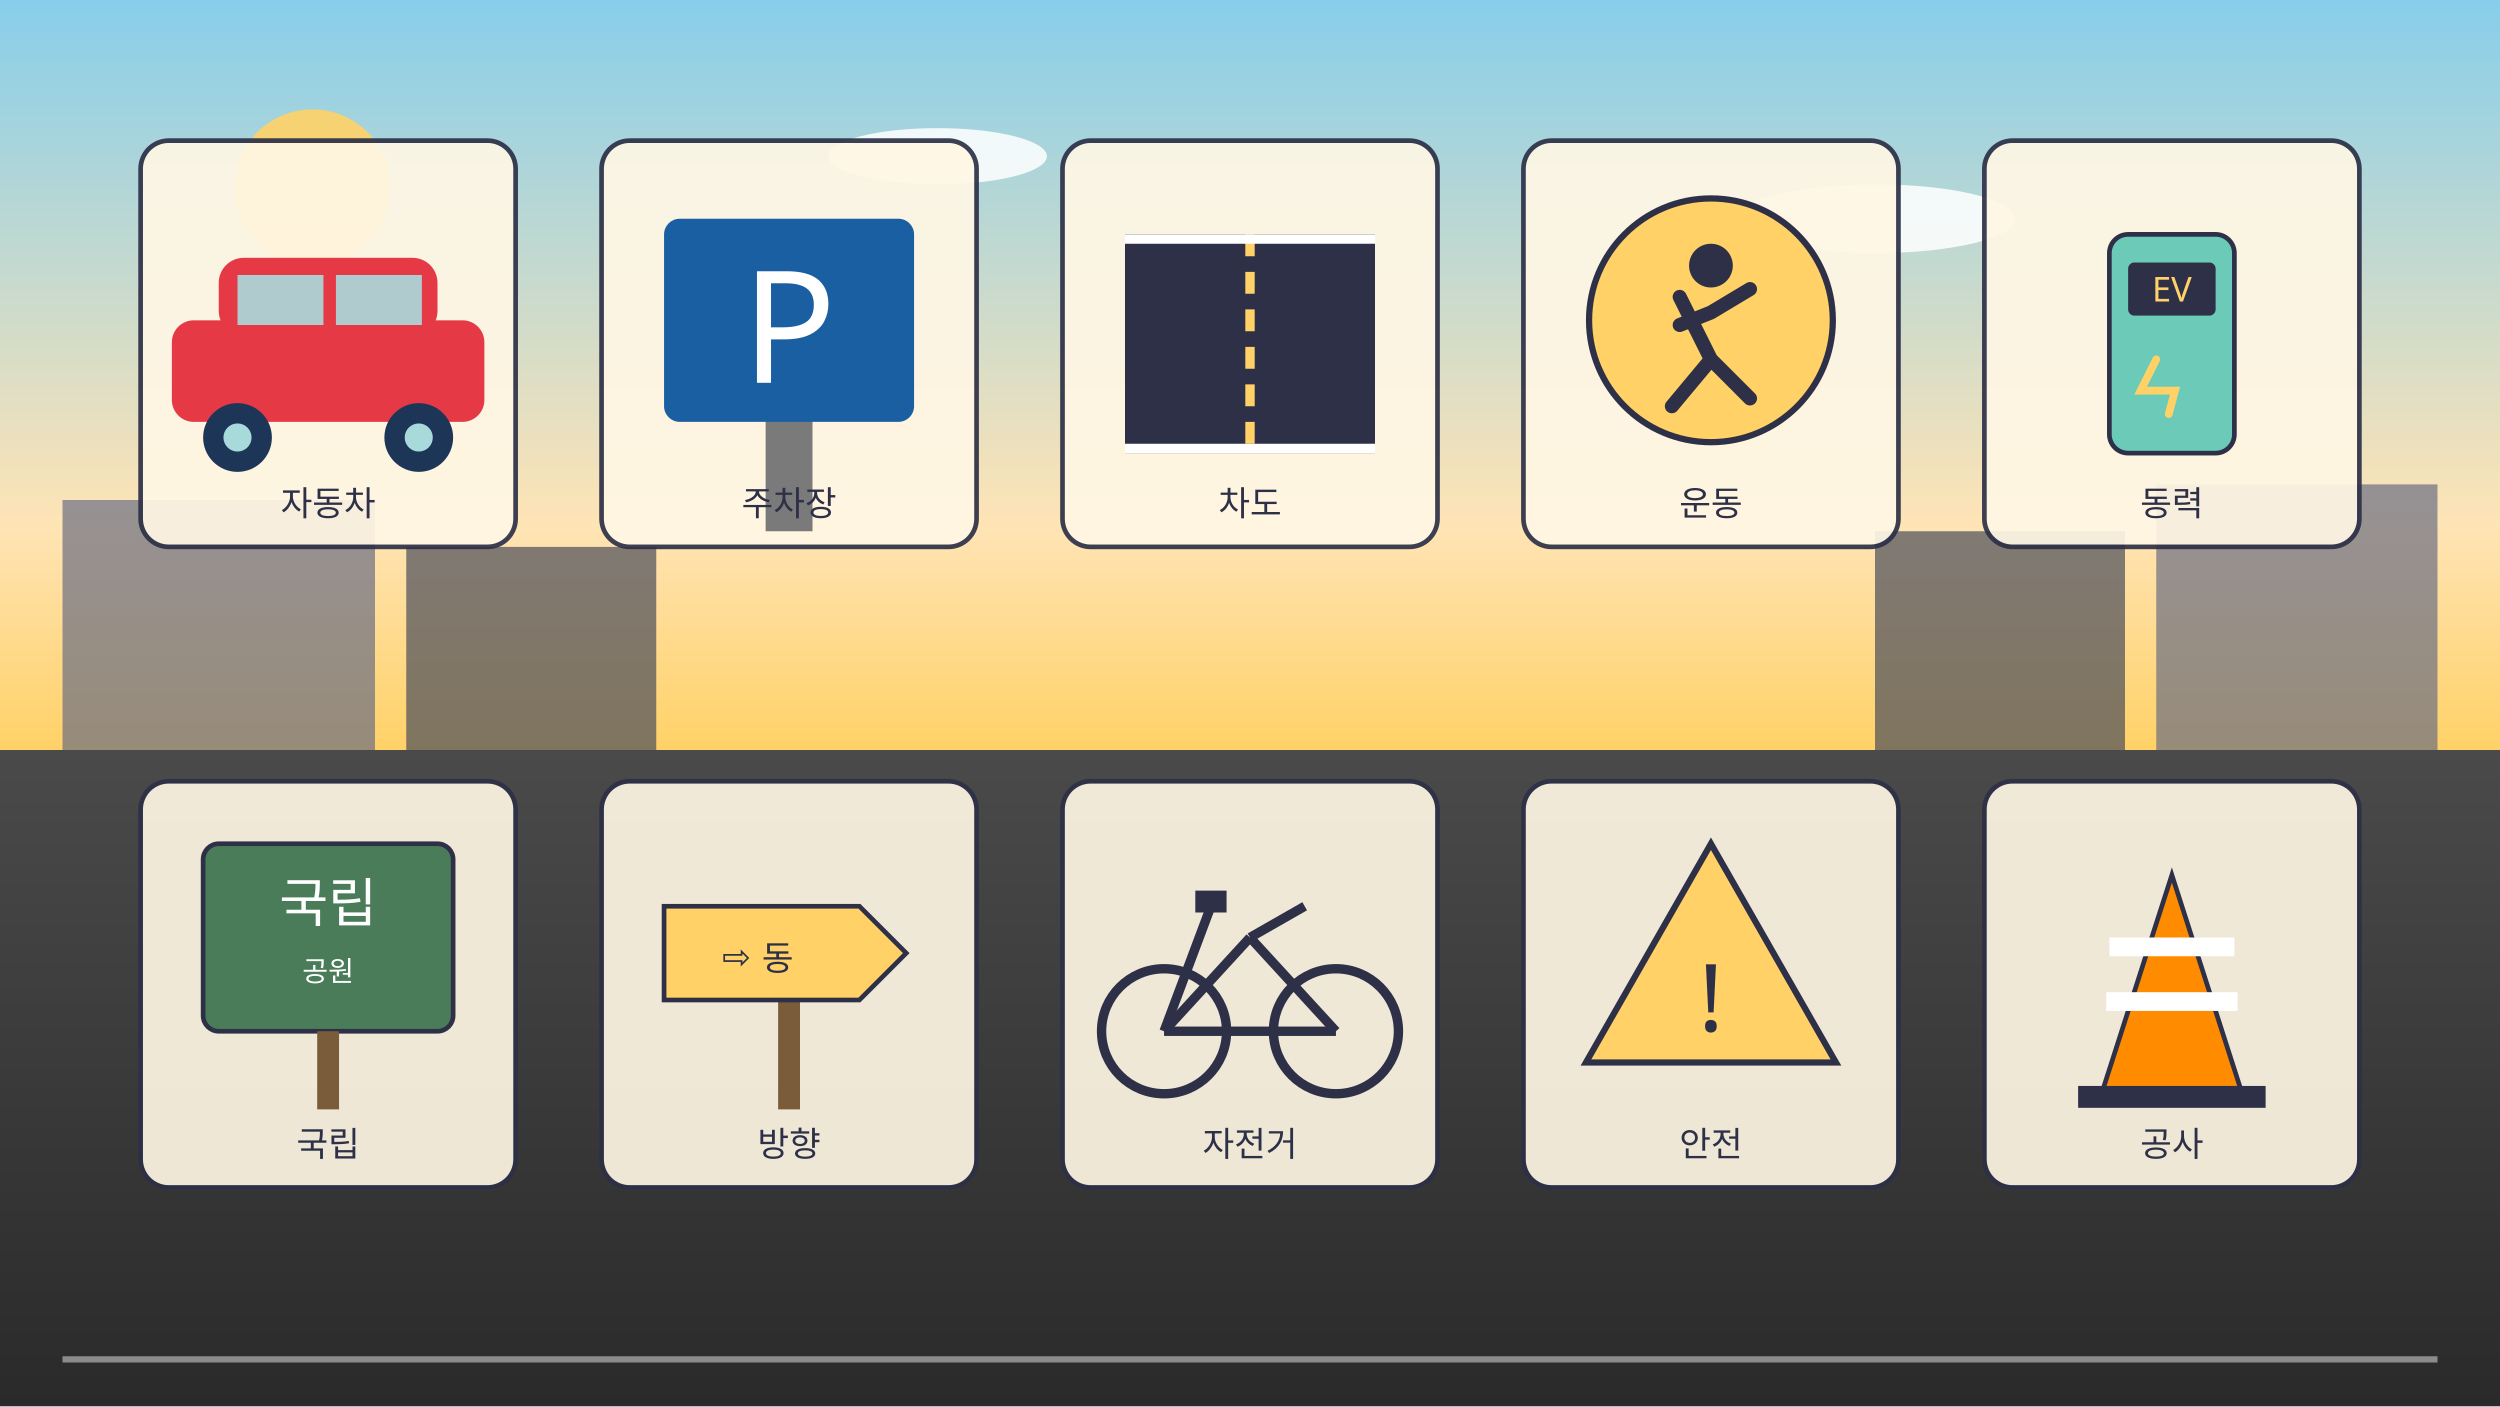
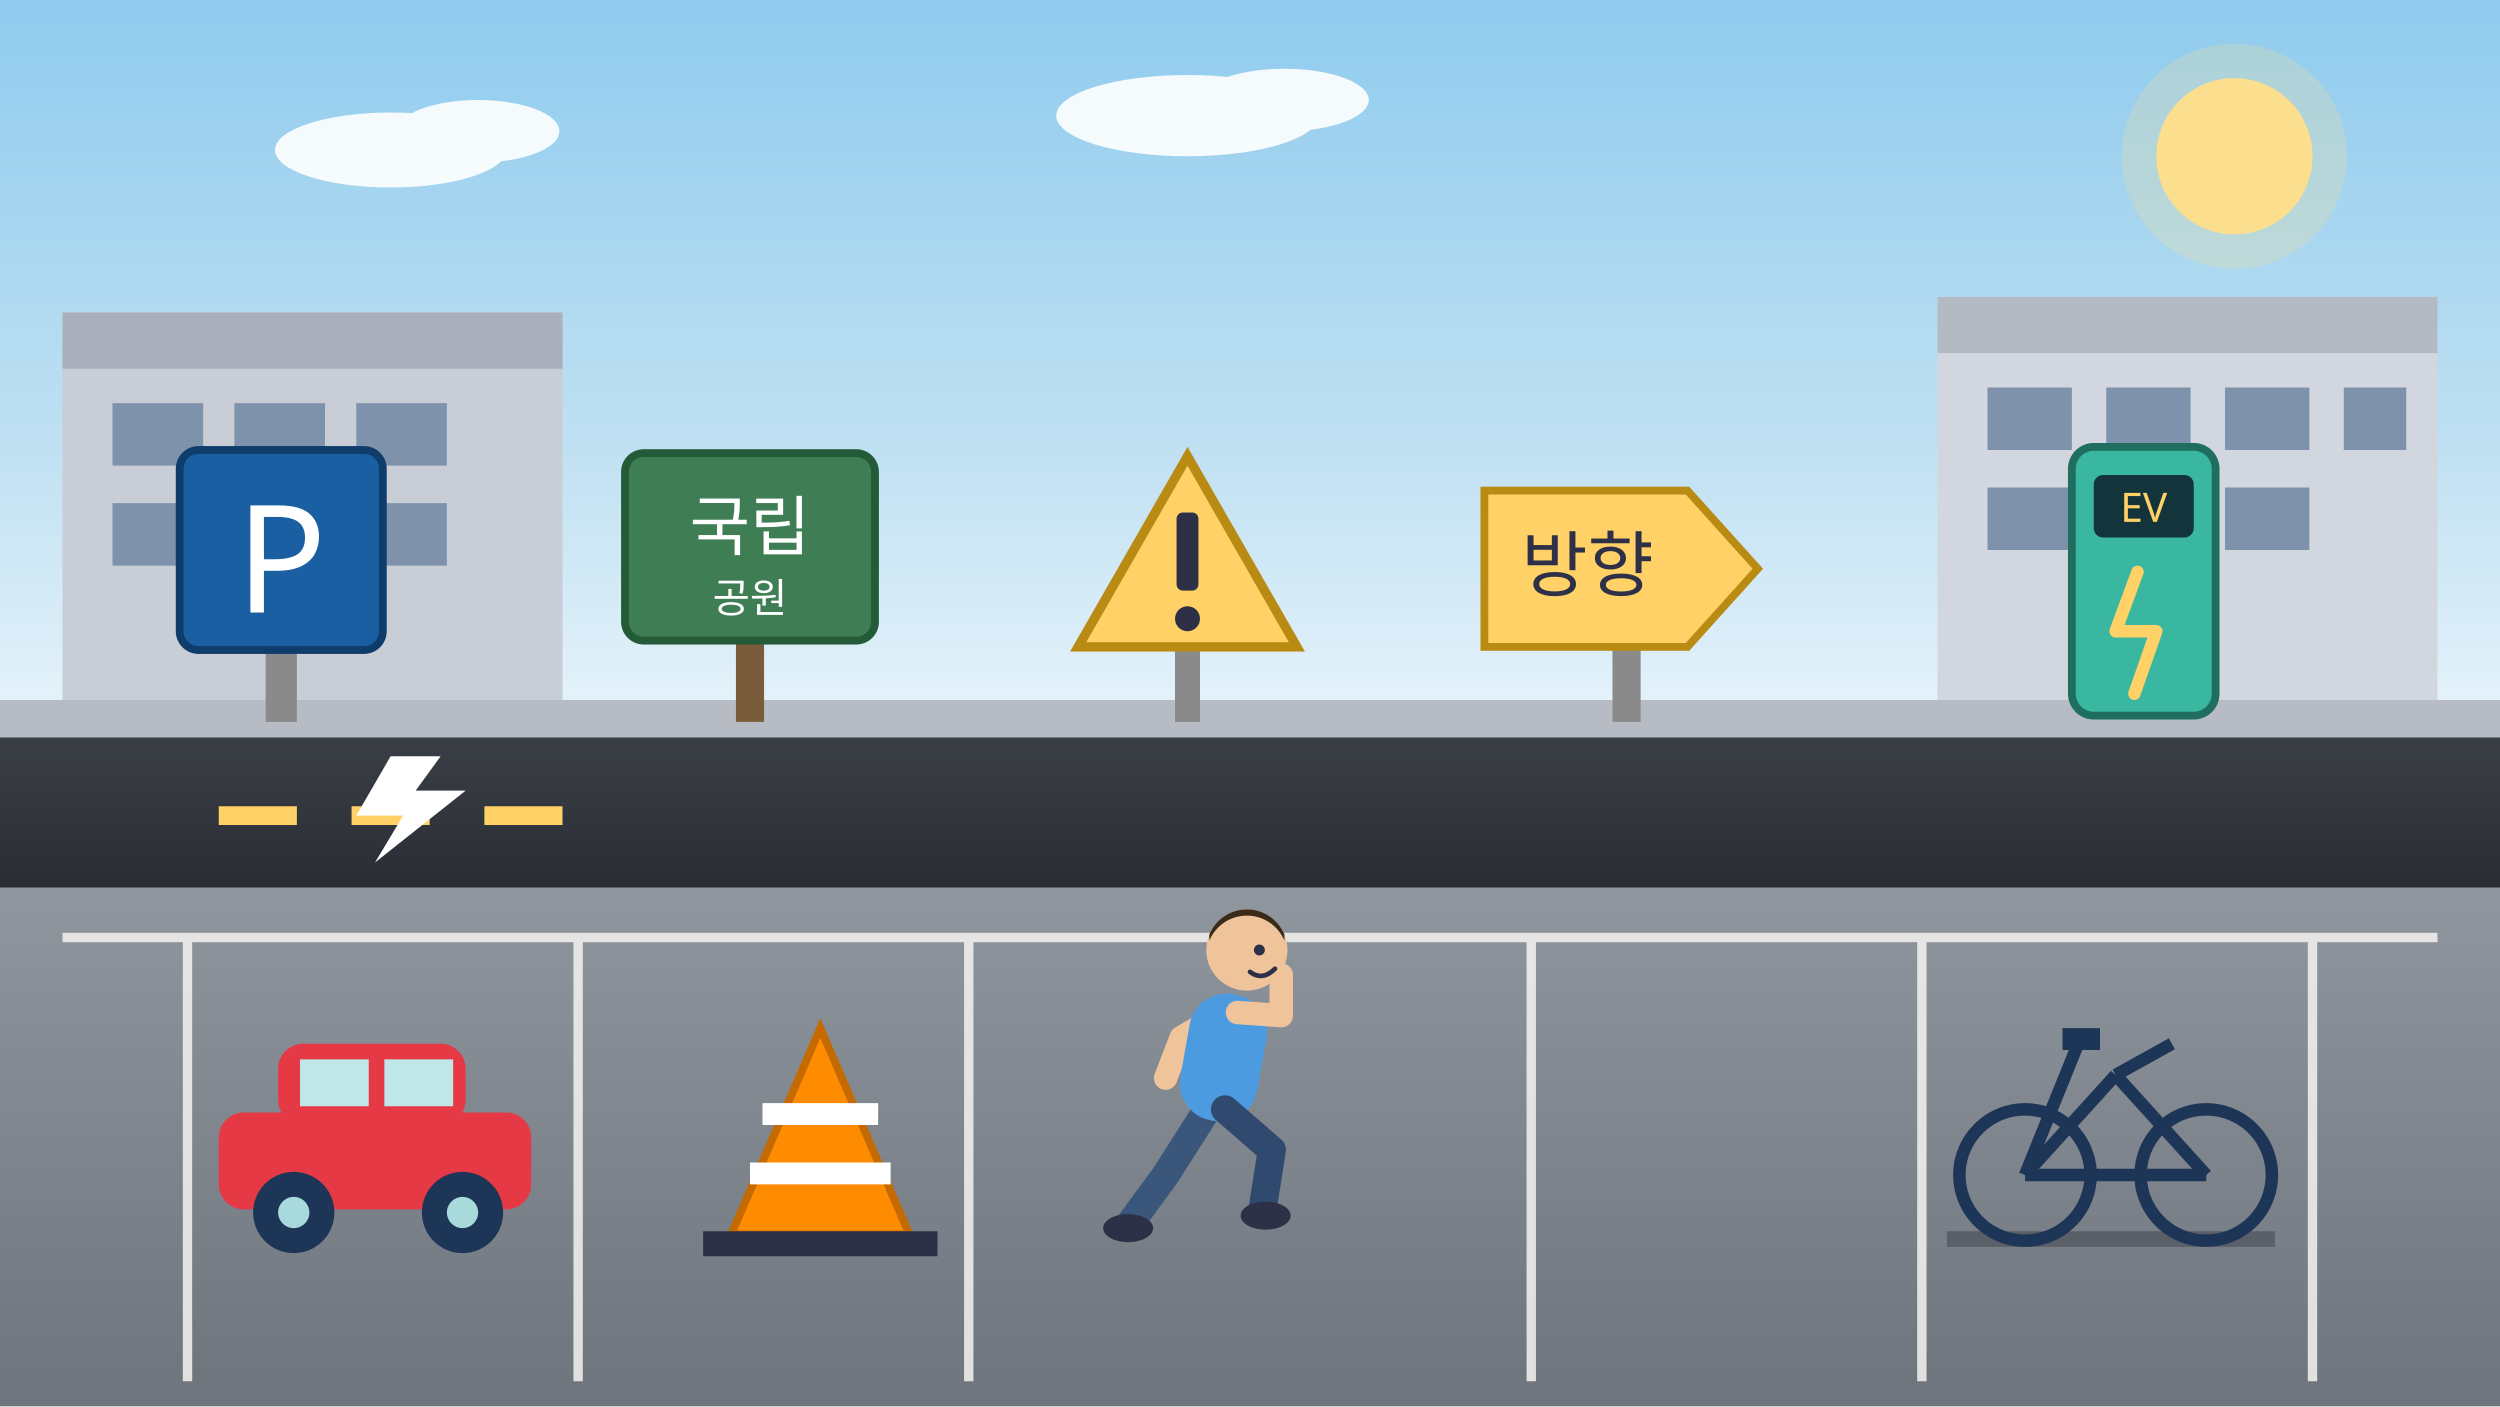
<svg xmlns="http://www.w3.org/2000/svg" viewBox="0 0 1600 900" preserveAspectRatio="xMidYMid meet" aria-label="주차장 사건 일러스트">
  <defs>
    <linearGradient id="pk-sky" x1="0" y1="0" x2="0" y2="1">
-       <stop offset="0" stop-color="#87CEEB" />
-       <stop offset="0.7" stop-color="#FFE4B5" />
-       <stop offset="1" stop-color="#FFD166" />
+       <stop offset="0" stop-color="#8FCBEE" />
+       <stop offset="0.6" stop-color="#BFE0F2" />
+       <stop offset="1" stop-color="#E8F4FB" />
    </linearGradient>
    <linearGradient id="pk-ground" x1="0" y1="0" x2="0" y2="1">
-       <stop offset="0" stop-color="#4a4a4a" />
-       <stop offset="1" stop-color="#2a2a2a" />
+       <stop offset="0" stop-color="#9AA0A8" />
+       <stop offset="1" stop-color="#6E747C" />
+     </linearGradient>
+     <linearGradient id="pk-road" x1="0" y1="0" x2="0" y2="1">
+       <stop offset="0" stop-color="#3A3E46" />
+       <stop offset="1" stop-color="#2A2D34" />
    </linearGradient>
  </defs>
-   <rect x="0" y="0" width="1600" height="480" fill="url(#pk-sky)" />
-   <rect x="0" y="480" width="1600" height="420" fill="url(#pk-ground)" />
-   <circle cx="200" cy="120" r="50" fill="#FFD166" opacity="0.9" />
-   <ellipse cx="600" cy="100" rx="70" ry="18" fill="#fff" opacity="0.85" />
-   <ellipse cx="1200" cy="140" rx="90" ry="22" fill="#fff" opacity="0.85" />
-   <g opacity="0.7">
-     <rect x="40" y="320" width="200" height="160" fill="#6b6e82" />
-     <rect x="260" y="350" width="160" height="130" fill="#4a4d5a" />
-     <rect x="1380" y="310" width="180" height="170" fill="#6b6e82" />
-     <rect x="1200" y="340" width="160" height="140" fill="#4a4d5a" />
+   <rect x="0" y="0" width="1600" height="470" fill="url(#pk-sky)" />
+   <circle cx="1430" cy="100" r="50" fill="#FFE08A" opacity="0.95" />
+   <circle cx="1430" cy="100" r="72" fill="#FFE08A" opacity="0.22" />
+   <g fill="#ffffff" opacity="0.9">
+     <ellipse cx="250" cy="96" rx="74" ry="24" />
+     <ellipse cx="306" cy="84" rx="52" ry="20" />
+     <ellipse cx="760" cy="74" rx="84" ry="26" />
+     <ellipse cx="822" cy="64" rx="54" ry="20" />
  </g>
-   <g stroke="#fff" stroke-width="4" opacity="0.45">
-     <line x1="40" y1="870" x2="1560" y2="870" />
+   <g>
+     <rect x="40" y="200" width="320" height="248" fill="#C8CDD6" />
+     <rect x="40" y="200" width="320" height="36" fill="#AAB0BB" />
+     <g fill="#7E93AB">
+       <rect x="72" y="258" width="58" height="40" />
+       <rect x="150" y="258" width="58" height="40" />
+       <rect x="228" y="258" width="58" height="40" />
+       <rect x="72" y="322" width="58" height="40" />
+       <rect x="150" y="322" width="58" height="40" />
+       <rect x="228" y="322" width="58" height="40" />
+     </g>
+     <rect x="1240" y="190" width="320" height="258" fill="#D2D7DF" />
+     <rect x="1240" y="190" width="320" height="36" fill="#B4BAC4" />
+     <g fill="#7E93AB">
+       <rect x="1272" y="248" width="54" height="40" />
+       <rect x="1348" y="248" width="54" height="40" />
+       <rect x="1424" y="248" width="54" height="40" />
+       <rect x="1500" y="248" width="40" height="40" />
+       <rect x="1272" y="312" width="54" height="40" />
+       <rect x="1348" y="312" width="54" height="40" />
+       <rect x="1424" y="312" width="54" height="40" />
+     </g>
  </g>
-   <g transform="translate(90,90)">
-     <rect x="0" y="0" width="240" height="260" rx="18" fill="#FFF6E4" opacity="0.92" stroke="#2D3047" stroke-width="3" />
-     <rect x="20" y="115" width="200" height="65" rx="14" fill="#E63946" />
-     <rect x="50" y="75" width="140" height="50" rx="16" fill="#E63946" />
-     <rect x="62" y="86" width="55" height="32" fill="#A8DADC" opacity="0.9" />
-     <rect x="125" y="86" width="55" height="32" fill="#A8DADC" opacity="0.9" />
-     <circle cx="62" cy="190" r="22" fill="#1D3557" />
-     <circle cx="62" cy="190" r="9" fill="#A8DADC" />
-     <circle cx="178" cy="190" r="22" fill="#1D3557" />
-     <circle cx="178" cy="190" r="9" fill="#A8DADC" />
-     <text x="120" y="240" text-anchor="middle" font-family="'Gowun Dodum', sans-serif" font-size="22" fill="#2D3047">자동차</text>
+   <rect x="0" y="448" width="1600" height="24" fill="#B7BcC4" />
+   <rect x="0" y="472" width="1600" height="428" fill="url(#pk-ground)" />
+   <rect x="0" y="472" width="1600" height="96" fill="url(#pk-road)" />
+   <g stroke="#F4F4F0" stroke-width="6" opacity="0.85">
+     <line x1="120" y1="600" x2="120" y2="884" />
+     <line x1="370" y1="600" x2="370" y2="884" />
+     <line x1="620" y1="600" x2="620" y2="884" />
+     <line x1="980" y1="600" x2="980" y2="884" />
+     <line x1="1230" y1="600" x2="1230" y2="884" />
+     <line x1="1480" y1="600" x2="1480" y2="884" />
+     <line x1="40" y1="600" x2="1560" y2="600" />
  </g>
-   <g transform="translate(385,90)">
-     <rect x="0" y="0" width="240" height="260" rx="18" fill="#FFF6E4" opacity="0.92" stroke="#2D3047" stroke-width="3" />
-     <rect x="105" y="170" width="30" height="80" fill="#7a7a7a" />
-     <rect x="40" y="50" width="160" height="130" rx="10" fill="#1B5FA3" />
-     <text x="120" y="155" text-anchor="middle" font-family="'Jua', sans-serif" font-size="100" fill="#fff">P</text>
-     <text x="120" y="240" text-anchor="middle" font-family="'Gowun Dodum', sans-serif" font-size="22" fill="#2D3047">주차장</text>
+   <g data-hit="1" transform="translate(80,280)">
+     <rect class="hit-pad" x="0" y="0" width="200" height="182" fill="transparent" />
+     <rect x="90" y="128" width="20" height="54" fill="#8A8A8A" />
+     <rect x="35" y="8" width="130" height="128" rx="12" fill="#1B5FA3" stroke="#0E3C6B" stroke-width="5" />
+     <text x="100" y="112" text-anchor="middle" font-family="'Jua', sans-serif" font-size="96" fill="#ffffff">P</text>
  </g>
-   <g transform="translate(680,90)">
-     <rect x="0" y="0" width="240" height="260" rx="18" fill="#FFF6E4" opacity="0.92" stroke="#2D3047" stroke-width="3" />
-     <rect x="40" y="60" width="160" height="140" fill="#2D3047" />
-     <g stroke="#FFD166" stroke-width="6" stroke-dasharray="14 10">
-       <line x1="120" y1="60" x2="120" y2="200" />
+   <g data-hit="5" transform="translate(380,280)">
+     <rect class="hit-pad" x="0" y="0" width="200" height="182" fill="transparent" />
+     <rect x="91" y="128" width="18" height="54" fill="#7A5B3A" />
+     <rect x="20" y="10" width="160" height="120" rx="12" fill="#3F7D54" stroke="#235A38" stroke-width="5" />
+     <text x="100" y="72" text-anchor="middle" font-family="'Jua', sans-serif" font-size="42" fill="#ffffff">국립</text>
+     <text x="100" y="112" text-anchor="middle" font-family="'Gowun Dodum', sans-serif" font-size="26" fill="#ffffff">공원</text>
+   </g>
+   <g data-hit="8" transform="translate(680,280)">
+     <rect class="hit-pad" x="0" y="0" width="160" height="182" fill="transparent" />
+     <rect x="72" y="130" width="16" height="52" fill="#8A8A8A" />
+     <polygon points="80,12 150,134 10,134" fill="#FFD166" stroke="#B98B12" stroke-width="6" />
+     <rect x="73" y="48" width="14" height="50" rx="4" fill="#2D3047" />
+     <circle cx="80" cy="116" r="8" fill="#2D3047" />
+   </g>
+   <g data-hit="6" transform="translate(940,280)">
+     <rect class="hit-pad" x="0" y="0" width="200" height="182" fill="transparent" />
+     <rect x="92" y="128" width="18" height="54" fill="#8A8A8A" />
+     <polygon points="10,34 140,34 185,84 140,134 10,134" fill="#FFD166" stroke="#B98B12" stroke-width="5" />
+     <text x="76" y="98" text-anchor="middle" font-family="'Jua', sans-serif" font-size="46" fill="#2D3047">방향</text>
+   </g>
+   <g data-hit="4" transform="translate(1290,280)">
+     <rect class="hit-pad" x="0" y="0" width="160" height="182" fill="transparent" />
+     <rect x="36" y="6" width="92" height="172" rx="14" fill="#39B7A0" stroke="#1F6E60" stroke-width="5" />
+     <rect x="50" y="24" width="64" height="40" rx="6" fill="#13343B" />
+     <text x="82" y="54" text-anchor="middle" font-family="'Jua', sans-serif" font-size="26" fill="#FFD166">EV</text>
+     <path d="M 78,86 L 64,124 L 90,124 L 76,164" stroke="#FFD166" stroke-width="8" fill="none" stroke-linecap="round" stroke-linejoin="round" />
+   </g>
+   <g data-hit="2" transform="translate(120,476)">
+     <rect class="hit-pad" x="0" y="0" width="260" height="84" fill="transparent" />
+     <g fill="#FFD166">
+       <rect x="20" y="40" width="50" height="12" />
+       <rect x="105" y="40" width="50" height="12" />
+       <rect x="190" y="40" width="50" height="12" />
    </g>
-     <rect x="40" y="60" width="160" height="6" fill="#fff" />
-     <rect x="40" y="194" width="160" height="6" fill="#fff" />
-     <text x="120" y="240" text-anchor="middle" font-family="'Gowun Dodum', sans-serif" font-size="22" fill="#2D3047">차도</text>
+     <polygon points="130,8 162,8 146,30 178,30 120,76 138,46 108,46" fill="#ffffff" />
  </g>
-   <g transform="translate(975,90)">
-     <rect x="0" y="0" width="240" height="260" rx="18" fill="#FFF6E4" opacity="0.92" stroke="#2D3047" stroke-width="3" />
-     <circle cx="120" cy="115" r="78" fill="#FFD166" stroke="#2D3047" stroke-width="4" />
-     <circle cx="120" cy="80" r="14" fill="#2D3047" />
-     <path d="M 100,100 L 120,140 L 95,170 M 120,140 L 145,165 M 120,110 L 145,95 M 120,110 L 100,118" stroke="#2D3047" stroke-width="9" stroke-linecap="round" fill="none" />
-     <text x="120" y="240" text-anchor="middle" font-family="'Gowun Dodum', sans-serif" font-size="22" fill="#2D3047">운동</text>
+   <g data-hit="0" transform="translate(130,620)">
+     <rect class="hit-pad" x="0" y="0" width="230" height="200" fill="transparent" />
+     <rect x="10" y="92" width="200" height="62" rx="16" fill="#E63946" />
+     <rect x="48" y="48" width="120" height="52" rx="16" fill="#E63946" />
+     <rect x="62" y="58" width="44" height="30" fill="#BFE7EA" />
+     <rect x="116" y="58" width="44" height="30" fill="#BFE7EA" />
+     <circle cx="58" cy="156" r="26" fill="#1D3557" />
+     <circle cx="58" cy="156" r="10" fill="#A8DADC" />
+     <circle cx="166" cy="156" r="26" fill="#1D3557" />
+     <circle cx="166" cy="156" r="10" fill="#A8DADC" />
  </g>
-   <g transform="translate(1270,90)">
-     <rect x="0" y="0" width="240" height="260" rx="18" fill="#FFF6E4" opacity="0.92" stroke="#2D3047" stroke-width="3" />
-     <rect x="80" y="60" width="80" height="140" rx="12" fill="#6BCAB8" stroke="#2D3047" stroke-width="3" />
-     <rect x="92" y="78" width="56" height="34" rx="4" fill="#2D3047" />
-     <text x="120" y="103" text-anchor="middle" font-family="'Jua', sans-serif" font-size="22" fill="#FFD166">EV</text>
-     <path d="M 110,140 L 100,160 L 122,160 L 118,175" stroke="#FFD166" stroke-width="5" fill="none" stroke-linecap="round" />
-     <text x="120" y="240" text-anchor="middle" font-family="'Gowun Dodum', sans-serif" font-size="22" fill="#2D3047">동력</text>
+   <g data-hit="9" transform="translate(430,640)">
+     <rect class="hit-pad" x="0" y="0" width="190" height="180" fill="transparent" />
+     <polygon points="95,18 38,150 152,150" fill="#FF8C00" stroke="#C56A00" stroke-width="5" />
+     <rect x="58" y="66" width="74" height="14" fill="#ffffff" />
+     <rect x="50" y="104" width="90" height="14" fill="#ffffff" />
+     <rect x="20" y="148" width="150" height="16" fill="#2D3047" />
  </g>
-   <g transform="translate(90,500)">
-     <rect x="0" y="0" width="240" height="260" rx="18" fill="#FFF6E4" opacity="0.92" stroke="#2D3047" stroke-width="3" />
-     <rect x="40" y="40" width="160" height="120" rx="10" fill="#4a7c59" stroke="#2D3047" stroke-width="3" />
-     <text x="120" y="90" text-anchor="middle" font-family="'Jua', sans-serif" font-size="34" fill="#fff">국립</text>
-     <text x="120" y="128" text-anchor="middle" font-family="'Gowun Dodum', sans-serif" font-size="18" fill="#fff">공원</text>
-     <rect x="113" y="160" width="14" height="50" fill="#7a5b3a" />
-     <text x="120" y="240" text-anchor="middle" font-family="'Gowun Dodum', sans-serif" font-size="22" fill="#2D3047">국립</text>
+   <g data-hit="3" transform="translate(700,560)">
+     <rect class="hit-pad" x="0" y="0" width="160" height="260" fill="transparent" />
+     <path d="M 74,148 L 46,192 L 24,222" fill="none" stroke="#3A567A" stroke-width="18" stroke-linecap="round" stroke-linejoin="round" />
+     <ellipse cx="22" cy="226" rx="16" ry="9" fill="#2D3047" />
+     <path d="M 80,90 L 56,104 L 46,130" fill="none" stroke="#F0C49B" stroke-width="15" stroke-linecap="round" stroke-linejoin="round" />
+     <rect x="58" y="76" width="50" height="82" rx="24" fill="#4C9BE0" transform="rotate(10 84 117)" />
+     <path d="M 84,150 L 114,176 L 108,214" fill="none" stroke="#2F4A6E" stroke-width="18" stroke-linecap="round" stroke-linejoin="round" />
+     <ellipse cx="110" cy="218" rx="16" ry="9" fill="#2D3047" />
+     <path d="M 92,88 L 120,90 L 120,64" fill="none" stroke="#F0C49B" stroke-width="15" stroke-linecap="round" stroke-linejoin="round" />
+     <circle cx="98" cy="48" r="26" fill="#F0C49B" />
+     <path d="M 74,42 A 26 26 0 0 1 122,42 L 122,38 A 26 26 0 0 0 74,38 Z" fill="#3A2A1A" />
+     <circle cx="106" cy="48" r="3.5" fill="#2D3047" />
+     <path d="M 100,62 Q 108,68 116,60" stroke="#2D3047" stroke-width="3" fill="none" stroke-linecap="round" />
  </g>
-   <g transform="translate(385,500)">
-     <rect x="0" y="0" width="240" height="260" rx="18" fill="#FFF6E4" opacity="0.92" stroke="#2D3047" stroke-width="3" />
-     <rect x="113" y="120" width="14" height="90" fill="#7a5b3a" />
-     <polygon points="40,80 165,80 195,110 165,140 40,140" fill="#FFD166" stroke="#2D3047" stroke-width="3" />
-     <text x="100" y="120" text-anchor="middle" font-family="'Jua', sans-serif" font-size="22" fill="#2D3047">⇨ 동</text>
-     <text x="120" y="240" text-anchor="middle" font-family="'Gowun Dodum', sans-serif" font-size="22" fill="#2D3047">방향</text>
-   </g>
-   <g transform="translate(680,500)">
-     <rect x="0" y="0" width="240" height="260" rx="18" fill="#FFF6E4" opacity="0.92" stroke="#2D3047" stroke-width="3" />
-     <circle cx="65" cy="160" r="40" fill="none" stroke="#2D3047" stroke-width="6" />
-     <circle cx="175" cy="160" r="40" fill="none" stroke="#2D3047" stroke-width="6" />
-     <line x1="65" y1="160" x2="120" y2="100" stroke="#2D3047" stroke-width="6" />
-     <line x1="175" y1="160" x2="120" y2="100" stroke="#2D3047" stroke-width="6" />
-     <line x1="65" y1="160" x2="175" y2="160" stroke="#2D3047" stroke-width="6" />
-     <line x1="120" y1="100" x2="155" y2="80" stroke="#2D3047" stroke-width="6" />
-     <line x1="65" y1="160" x2="95" y2="80" stroke="#2D3047" stroke-width="6" />
-     <rect x="85" y="70" width="20" height="14" fill="#2D3047" />
-     <text x="120" y="240" text-anchor="middle" font-family="'Gowun Dodum', sans-serif" font-size="22" fill="#2D3047">자전거</text>
-   </g>
-   <g transform="translate(975,500)">
-     <rect x="0" y="0" width="240" height="260" rx="18" fill="#FFF6E4" opacity="0.92" stroke="#2D3047" stroke-width="3" />
-     <polygon points="120,40 200,180 40,180" fill="#FFD166" stroke="#2D3047" stroke-width="4" />
-     <text x="120" y="160" text-anchor="middle" font-family="'Jua', sans-serif" font-size="60" fill="#2D3047">!</text>
-     <text x="120" y="240" text-anchor="middle" font-family="'Gowun Dodum', sans-serif" font-size="22" fill="#2D3047">안전</text>
-   </g>
-   <g transform="translate(1270,500)">
-     <rect x="0" y="0" width="240" height="260" rx="18" fill="#FFF6E4" opacity="0.92" stroke="#2D3047" stroke-width="3" />
-     <polygon points="120,60 75,200 165,200" fill="#FF8C00" stroke="#2D3047" stroke-width="3" />
-     <rect x="80" y="100" width="80" height="12" fill="#fff" />
-     <rect x="78" y="135" width="84" height="12" fill="#fff" />
-     <rect x="60" y="195" width="120" height="14" fill="#2D3047" />
-     <text x="120" y="240" text-anchor="middle" font-family="'Gowun Dodum', sans-serif" font-size="22" fill="#2D3047">공사</text>
+   <g data-hit="7" transform="translate(1240,620)">
+     <rect class="hit-pad" x="0" y="0" width="240" height="200" fill="transparent" />
+     <rect x="6" y="168" width="210" height="10" fill="#5A5F68" />
+     <circle cx="56" cy="132" r="42" fill="none" stroke="#1D3557" stroke-width="8" />
+     <circle cx="172" cy="132" r="42" fill="none" stroke="#1D3557" stroke-width="8" />
+     <line x1="56" y1="132" x2="114" y2="68" stroke="#1D3557" stroke-width="8" />
+     <line x1="172" y1="132" x2="114" y2="68" stroke="#1D3557" stroke-width="8" />
+     <line x1="56" y1="132" x2="172" y2="132" stroke="#1D3557" stroke-width="8" />
+     <line x1="114" y1="68" x2="150" y2="48" stroke="#1D3557" stroke-width="8" />
+     <line x1="56" y1="132" x2="90" y2="48" stroke="#1D3557" stroke-width="8" />
+     <rect x="80" y="38" width="24" height="14" fill="#1D3557" />
  </g>
</svg>
